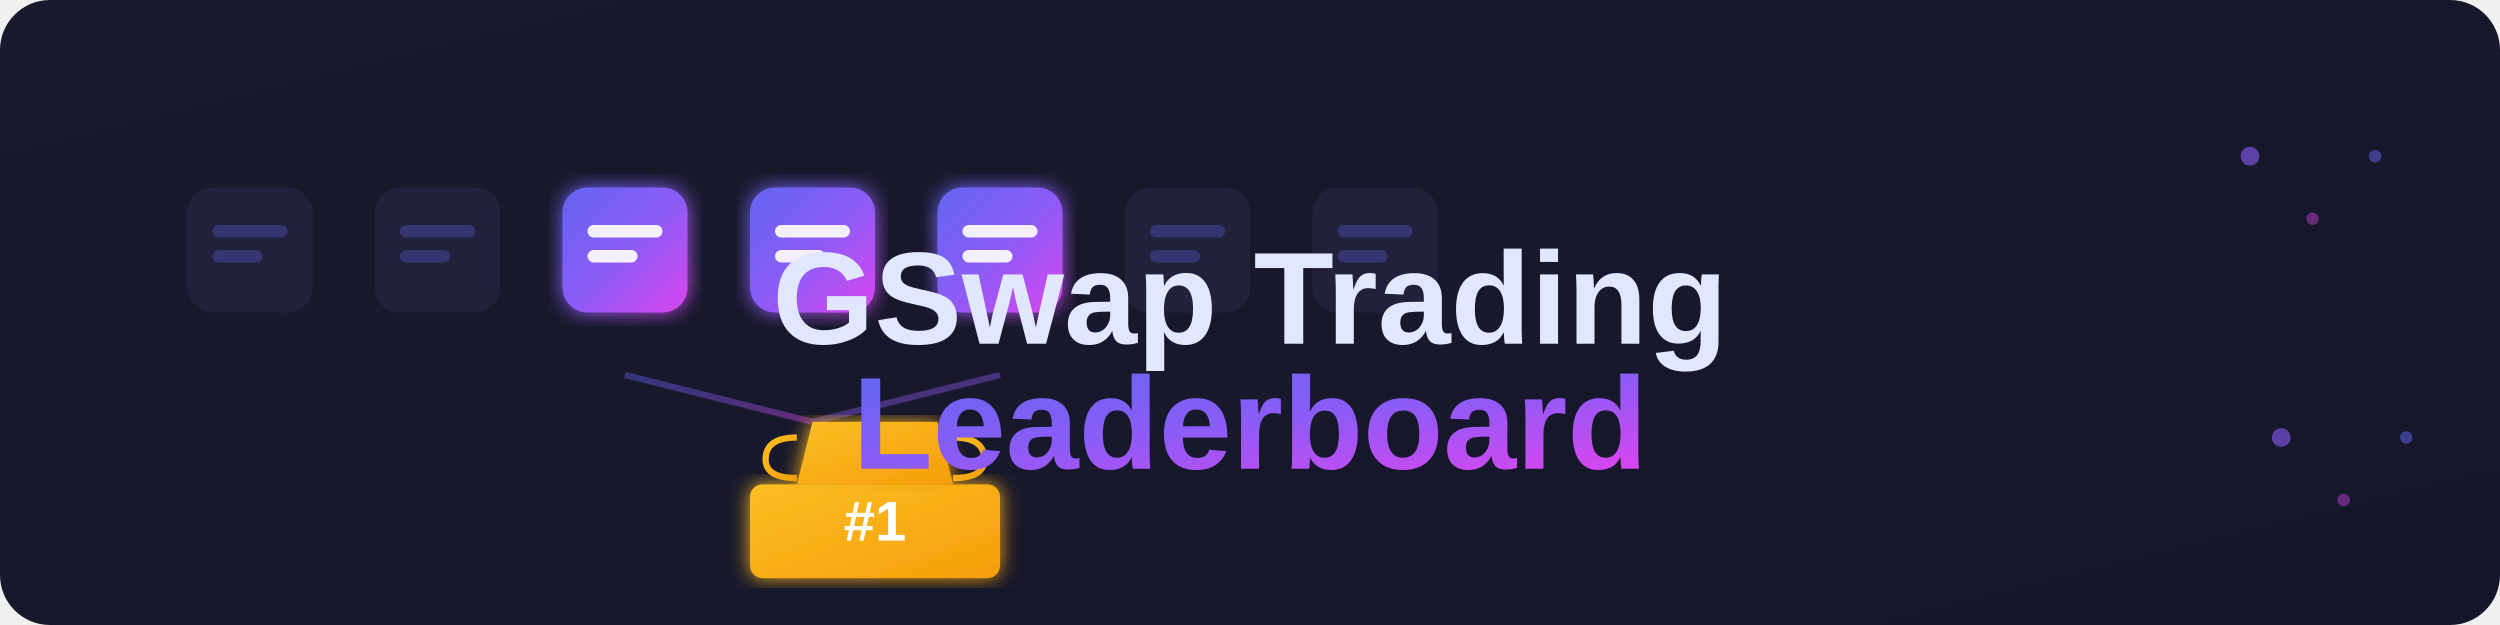
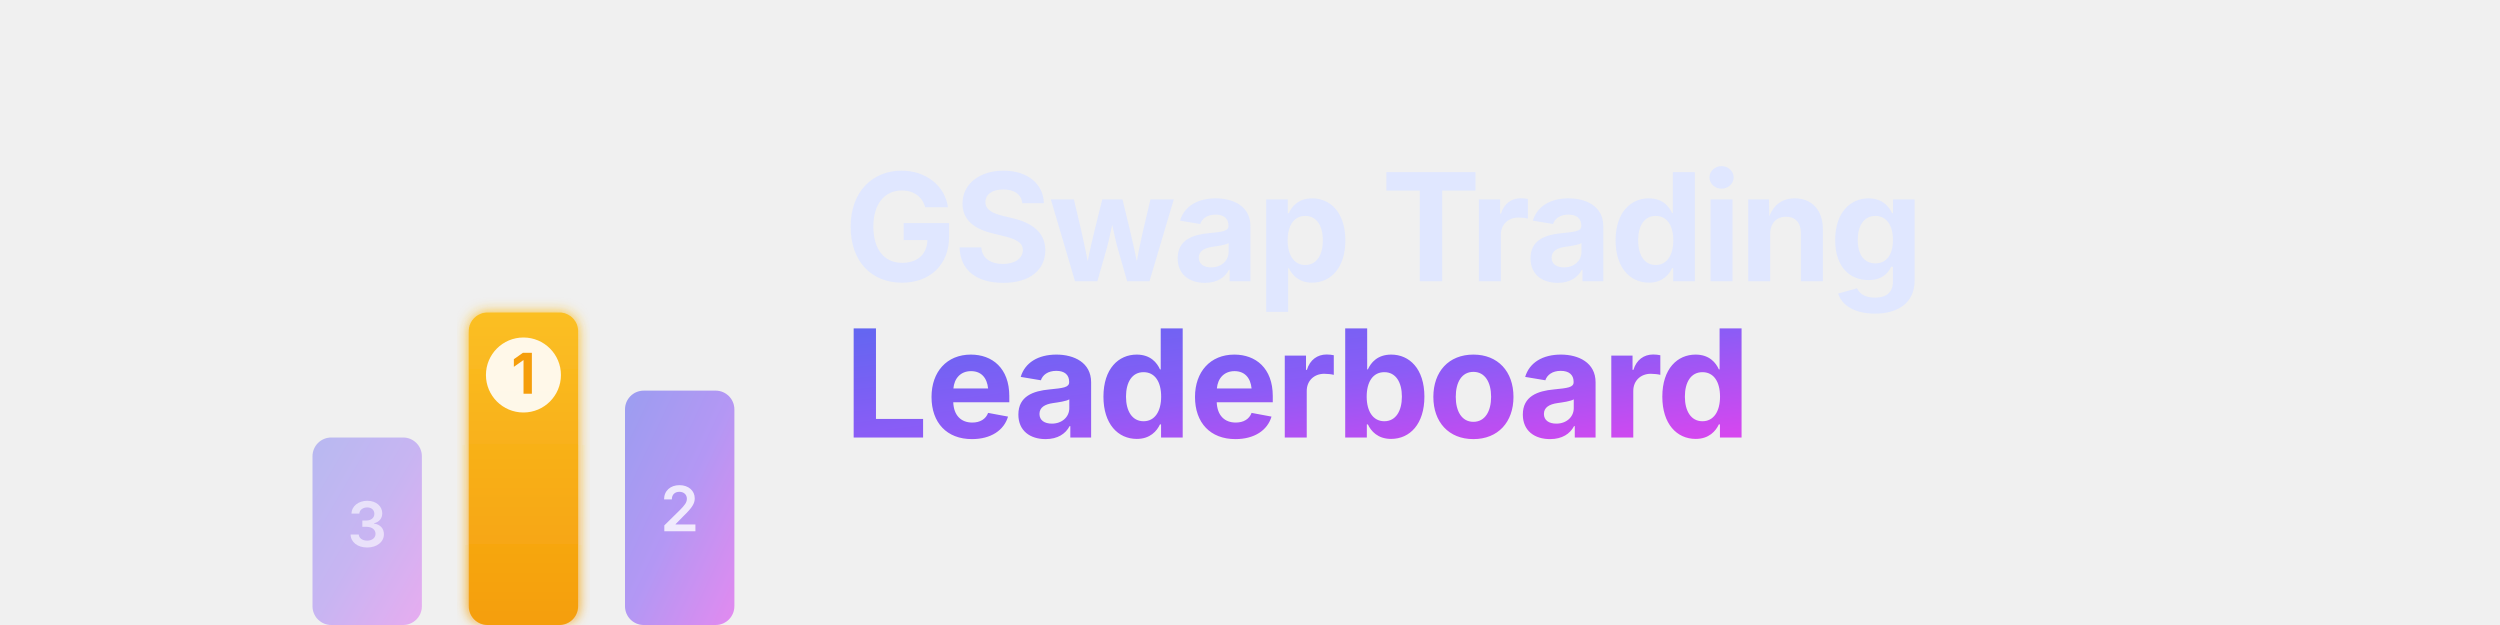
<svg xmlns="http://www.w3.org/2000/svg" width="800" height="200" viewBox="0 0 800 200" fill="none">
  <defs>
-     <linearGradient id="bgGradient" x1="0%" y1="0%" x2="100%" y2="100%">
-       <stop offset="0%" style="stop-color:#1a1a2e;stop-opacity:1" />
-       <stop offset="100%" style="stop-color:#16162a;stop-opacity:1" />
+     <linearGradient id="purple" x1="0%" y1="0%" x2="100%" y2="100%">
+       <stop offset="0%" style="stop-color:#6366f1" />
+       <stop offset="50%" style="stop-color:#8b5cf6" />
+       <stop offset="100%" style="stop-color:#d946ef" />
    </linearGradient>
-     <linearGradient id="purpleGradient" x1="0%" y1="0%" x2="100%" y2="100%">
-       <stop offset="0%" style="stop-color:#6366f1;stop-opacity:1" />
-       <stop offset="50%" style="stop-color:#8b5cf6;stop-opacity:1" />
-       <stop offset="100%" style="stop-color:#d946ef;stop-opacity:1" />
-     </linearGradient>
-     <linearGradient id="goldGradient" x1="0%" y1="0%" x2="100%" y2="100%">
-       <stop offset="0%" style="stop-color:#fbbf24;stop-opacity:1" />
-       <stop offset="100%" style="stop-color:#f59e0b;stop-opacity:1" />
+     <linearGradient id="gold" x1="0%" y1="0%" x2="0%" y2="100%">
+       <stop offset="0%" style="stop-color:#fbbf24" />
+       <stop offset="100%" style="stop-color:#f59e0b" />
    </linearGradient>
    <filter id="glow">
-       <feGaussianBlur stdDeviation="3" result="coloredBlur" />
+       <feGaussianBlur stdDeviation="2" result="blur" />
      <feMerge>
-         <feMergeNode in="coloredBlur" />
+         <feMergeNode in="blur" />
        <feMergeNode in="SourceGraphic" />
      </feMerge>
    </filter>
  </defs>
-   <rect width="800" height="200" rx="16" fill="url(#bgGradient)" />
-   <g transform="translate(60, 60)">
-     <rect x="0" y="0" width="40" height="40" rx="8" fill="#2a2a4a" opacity="0.5" />
-     <rect x="8" y="12" width="24" height="4" rx="2" fill="#6366f1" opacity="0.3" />
-     <rect x="8" y="20" width="16" height="4" rx="2" fill="#6366f1" opacity="0.3" />
-     <rect x="60" y="0" width="40" height="40" rx="8" fill="#2a2a4a" opacity="0.5" />
-     <rect x="68" y="12" width="24" height="4" rx="2" fill="#6366f1" opacity="0.3" />
-     <rect x="68" y="20" width="16" height="4" rx="2" fill="#6366f1" opacity="0.3" />
-     <rect x="120" y="0" width="40" height="40" rx="8" fill="url(#purpleGradient)" filter="url(#glow)" />
-     <rect x="128" y="12" width="24" height="4" rx="2" fill="white" opacity="0.9" />
-     <rect x="128" y="20" width="16" height="4" rx="2" fill="white" opacity="0.9" />
-     <rect x="180" y="0" width="40" height="40" rx="8" fill="url(#purpleGradient)" filter="url(#glow)" />
-     <rect x="188" y="12" width="24" height="4" rx="2" fill="white" opacity="0.9" />
-     <rect x="188" y="20" width="16" height="4" rx="2" fill="white" opacity="0.9" />
-     <rect x="240" y="0" width="40" height="40" rx="8" fill="url(#purpleGradient)" filter="url(#glow)" />
-     <rect x="248" y="12" width="24" height="4" rx="2" fill="white" opacity="0.9" />
-     <rect x="248" y="20" width="16" height="4" rx="2" fill="white" opacity="0.9" />
-     <rect x="300" y="0" width="40" height="40" rx="8" fill="#2a2a4a" opacity="0.5" />
-     <rect x="308" y="12" width="24" height="4" rx="2" fill="#6366f1" opacity="0.3" />
-     <rect x="308" y="20" width="16" height="4" rx="2" fill="#6366f1" opacity="0.3" />
-     <rect x="360" y="0" width="40" height="40" rx="8" fill="#2a2a4a" opacity="0.5" />
-     <rect x="368" y="12" width="24" height="4" rx="2" fill="#6366f1" opacity="0.3" />
-     <rect x="368" y="20" width="16" height="4" rx="2" fill="#6366f1" opacity="0.3" />
-     <line x1="140" y1="45" x2="140" y2="60" stroke="url(#purpleGradient)" stroke-width="3" opacity="0.6" />
-     <line x1="200" y1="45" x2="200" y2="60" stroke="url(#purpleGradient)" stroke-width="3" opacity="0.6" />
-     <line x1="260" y1="45" x2="260" y2="60" stroke="url(#purpleGradient)" stroke-width="3" opacity="0.6" />
-     <line x1="140" y1="60" x2="200" y2="75" stroke="url(#purpleGradient)" stroke-width="2" opacity="0.4" />
-     <line x1="260" y1="60" x2="200" y2="75" stroke="url(#purpleGradient)" stroke-width="2" opacity="0.4" />
+   <g transform="translate(100, 100)">
+     <rect x="0" y="40" width="35" height="60" rx="6" fill="url(#purple)" opacity="0.4" />
+     <text x="17.5" y="75" font-family="system-ui, -apple-system, sans-serif" font-size="20" font-weight="600" fill="white" text-anchor="middle" opacity="0.6">3</text>
+     <rect x="50" y="0" width="35" height="100" rx="6" fill="url(#gold)" filter="url(#glow)" />
+     <circle cx="67.5" cy="20" r="12" fill="white" opacity="0.9" />
+     <text x="67.5" y="26" font-family="system-ui, -apple-system, sans-serif" font-size="18" font-weight="700" fill="#f59e0b" text-anchor="middle">1</text>
+     <rect x="100" y="25" width="35" height="75" rx="6" fill="url(#purple)" opacity="0.6" />
+     <text x="117.5" y="70" font-family="system-ui, -apple-system, sans-serif" font-size="20" font-weight="600" fill="white" text-anchor="middle" opacity="0.8">2</text>
+     <circle cx="17.5" cy="115" r="3" fill="url(#purple)" opacity="0.2" />
+     <circle cx="67.5" cy="115" r="3" fill="url(#purple)" opacity="0.2" />
+     <circle cx="117.5" cy="115" r="3" fill="url(#purple)" opacity="0.2" />
  </g>
-   <g transform="translate(240, 135)">
-     <rect x="0" y="20" width="80" height="30" rx="4" fill="url(#goldGradient)" filter="url(#glow)" />
-     <path d="M 20 0 L 15 20 L 65 20 L 60 0 Z" fill="url(#goldGradient)" filter="url(#glow)" />
-     <path d="M 15 5 Q 5 5 5 12 Q 5 18 15 18" stroke="url(#goldGradient)" stroke-width="2" fill="none" />
-     <path d="M 65 5 Q 75 5 75 12 Q 75 18 65 18" stroke="url(#goldGradient)" stroke-width="2" fill="none" />
-     <text x="40" y="38" font-family="Arial, sans-serif" font-size="18" font-weight="bold" fill="white" text-anchor="middle">#1</text>
+   <g transform="translate(270, 0)">
+     <text x="0" y="90" font-family="system-ui, -apple-system, BlinkMacSystemFont, sans-serif" font-size="48" font-weight="700" fill="#e0e7ff" letter-spacing="-0.02em">
+       GSwap Trading
+     </text>
+     <text x="0" y="140" font-family="system-ui, -apple-system, BlinkMacSystemFont, sans-serif" font-size="48" font-weight="700" fill="url(#purple)" letter-spacing="-0.02em">
+       Leaderboard
+     </text>
  </g>
-   <text x="400" y="110" font-family="Arial, sans-serif" font-size="42" font-weight="bold" fill="#e0e7ff" text-anchor="middle">
-     GSwap Trading
-   </text>
-   <text x="400" y="150" font-family="Arial, sans-serif" font-size="42" font-weight="bold" fill="url(#purpleGradient)" text-anchor="middle">
-     Leaderboard
-   </text>
-   <circle cx="720" cy="50" r="3" fill="#8b5cf6" opacity="0.6" />
-   <circle cx="740" cy="70" r="2" fill="#d946ef" opacity="0.4" />
-   <circle cx="760" cy="50" r="2" fill="#6366f1" opacity="0.5" />
-   <circle cx="730" cy="140" r="3" fill="#8b5cf6" opacity="0.6" />
-   <circle cx="750" cy="160" r="2" fill="#d946ef" opacity="0.4" />
-   <circle cx="770" cy="140" r="2" fill="#6366f1" opacity="0.5" />
+   <line x1="270" y1="155" x2="520" y2="155" stroke="url(#purple)" stroke-width="3" opacity="0.3" stroke-linecap="round" />
</svg>
